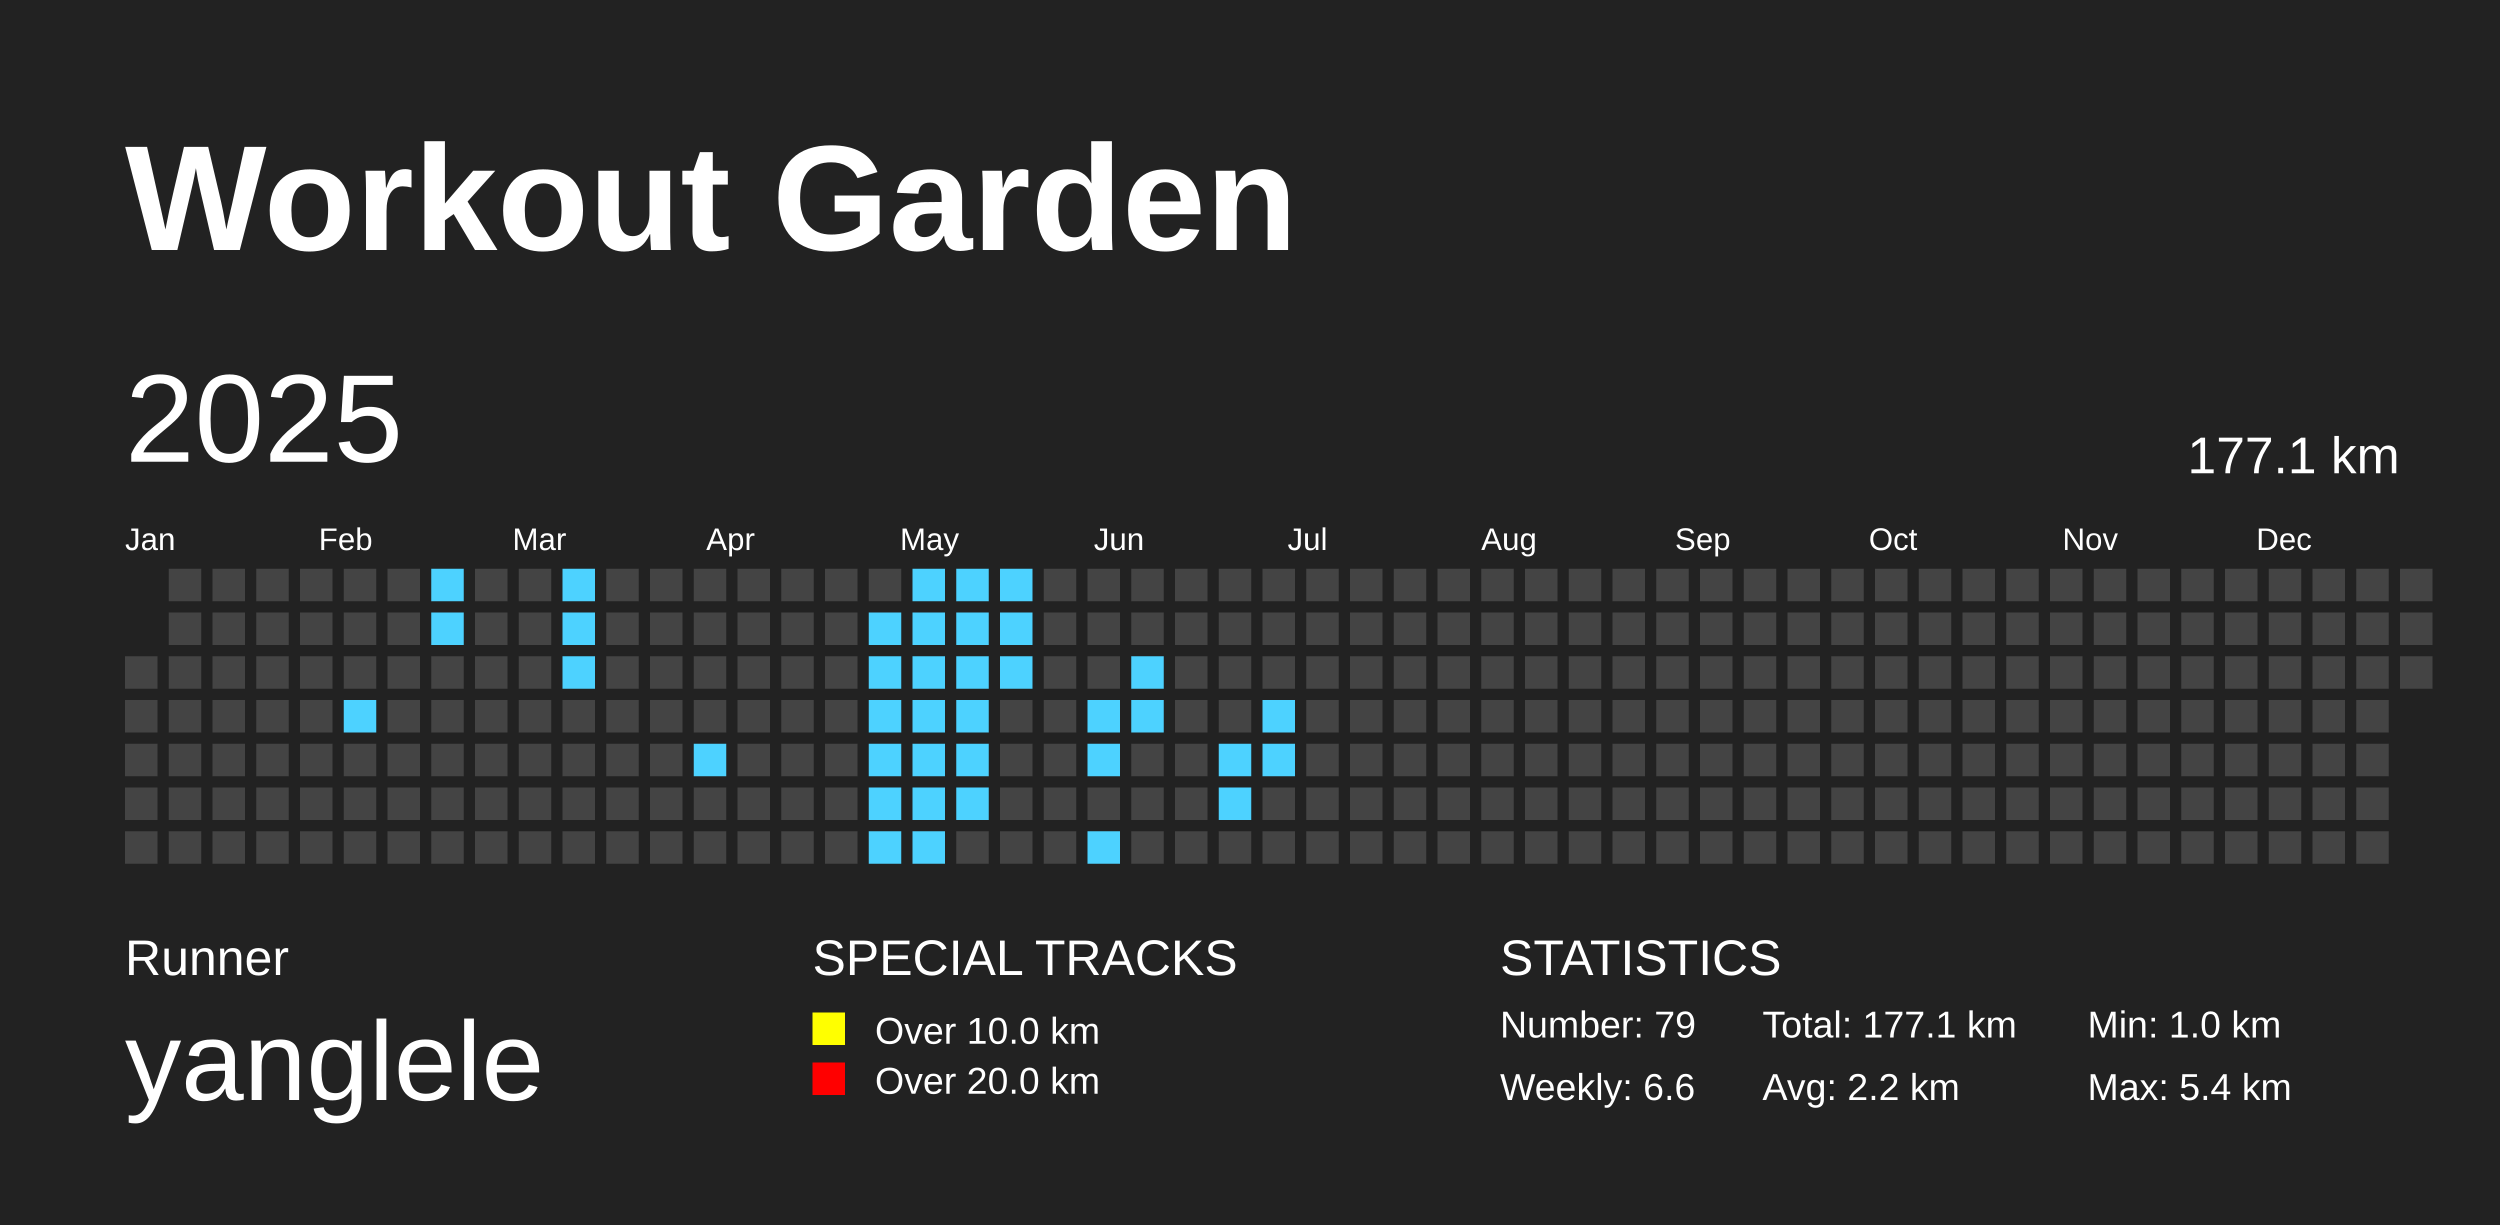
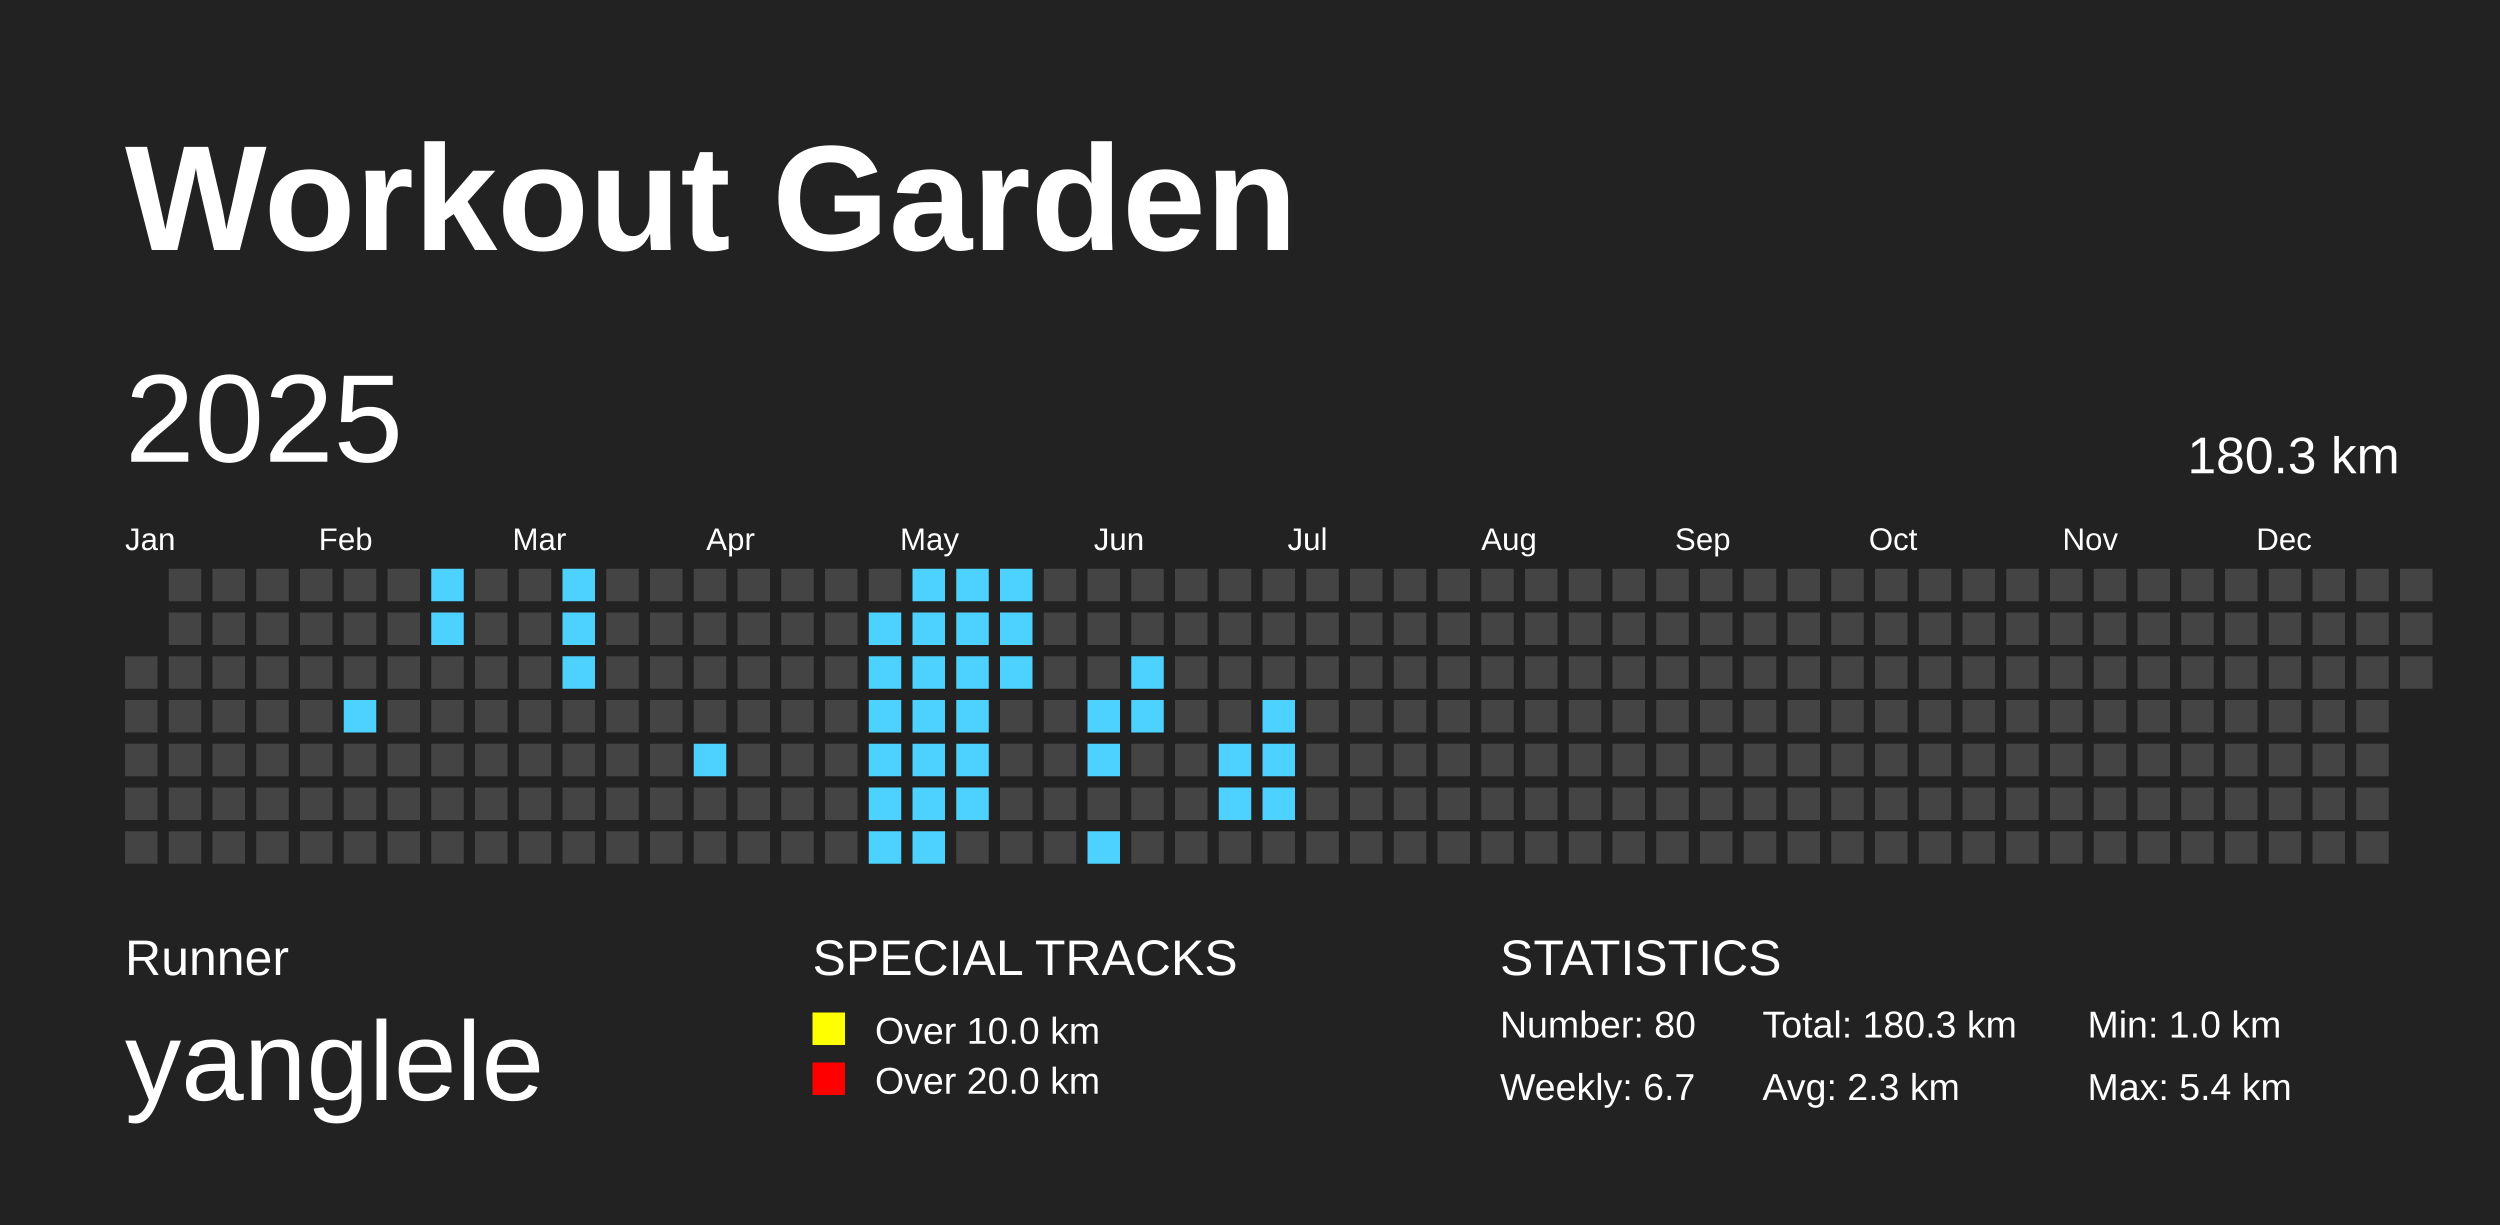
<svg xmlns="http://www.w3.org/2000/svg" baseProfile="full" height="98mm" version="1.1" viewBox="0,0,200,98" width="200mm">
  <defs />
  <rect fill="#222222" height="98" width="200" x="0" y="0" />
  <text fill="#FFFFFF" style="font-size:12px; font-family:Arial; font-weight:bold;" x="10" y="20">Workout Garden</text>
  <text fill="#FFFFFF" style="font-size:4px; font-family:Arial" x="10" y="78">Runner</text>
  <text fill="#FFFFFF" style="font-size:9px; font-family:Arial" x="10" y="88">yanglele</text>
  <text fill="#FFFFFF" style="font-size:4px; font-family:Arial" x="65" y="78">SPECIAL TRACKS</text>
  <rect fill="yellow" height="2.6" width="2.6" x="65" y="81" />
  <text fill="#FFFFFF" style="font-size:3px; font-family:Arial" x="70" y="83.5">Over 10.0 km</text>
  <rect fill="red" height="2.6" width="2.6" x="65" y="85" />
  <text fill="#FFFFFF" style="font-size:3px; font-family:Arial" x="70" y="87.5">Over 20.0 km</text>
  <text fill="#FFFFFF" style="font-size:4px; font-family:Arial" x="120" y="78">STATISTICS</text>
-   <text fill="#FFFFFF" style="font-size:3px; font-family:Arial" x="120" y="83">Number: 79</text>
-   <text fill="#FFFFFF" style="font-size:3px; font-family:Arial" x="120" y="88">Weekly: 6.6</text>
-   <text fill="#FFFFFF" style="font-size:3px; font-family:Arial" x="141" y="83">Total: 177.1 km</text>
-   <text fill="#FFFFFF" style="font-size:3px; font-family:Arial" x="141" y="88">Avg: 2.2 km</text>
+   <text fill="#FFFFFF" style="font-size:3px; font-family:Arial" x="120" y="83">Number: 80</text>
+   <text fill="#FFFFFF" style="font-size:3px; font-family:Arial" x="120" y="88">Weekly: 6.7</text>
+   <text fill="#FFFFFF" style="font-size:3px; font-family:Arial" x="141" y="83">Total: 180.3 km</text>
+   <text fill="#FFFFFF" style="font-size:3px; font-family:Arial" x="141" y="88">Avg: 2.3 km</text>
  <text fill="#FFFFFF" style="font-size:3px; font-family:Arial" x="167" y="83">Min: 1.0 km</text>
  <text fill="#FFFFFF" style="font-size:3px; font-family:Arial" x="167" y="88">Max: 5.4 km</text>
  <text dominant-baseline="hanging" fill="#FFFFFF" style="font-size:10.0px; font-family:Arial;" x="10" y="30">2025</text>
-   <text dominant-baseline="hanging" fill="#FFFFFF" style="font-size:4.125px; font-family:Arial;" x="175" y="35">177.1 km</text>
+   <text dominant-baseline="hanging" fill="#FFFFFF" style="font-size:4.125px; font-family:Arial;" x="175" y="35">180.3 km</text>
  <text fill="#FFFFFF" style="font-size:2.5px; font-family:Arial" x="10.0" y="44">Jan</text>
  <text fill="#FFFFFF" style="font-size:2.5px; font-family:Arial" x="25.5" y="44">Feb</text>
  <text fill="#FFFFFF" style="font-size:2.5px; font-family:Arial" x="41.0" y="44">Mar</text>
  <text fill="#FFFFFF" style="font-size:2.5px; font-family:Arial" x="56.5" y="44">Apr</text>
  <text fill="#FFFFFF" style="font-size:2.5px; font-family:Arial" x="72.0" y="44">May</text>
  <text fill="#FFFFFF" style="font-size:2.5px; font-family:Arial" x="87.5" y="44">Jun</text>
  <text fill="#FFFFFF" style="font-size:2.5px; font-family:Arial" x="103.0" y="44">Jul</text>
  <text fill="#FFFFFF" style="font-size:2.5px; font-family:Arial" x="118.5" y="44">Aug</text>
  <text fill="#FFFFFF" style="font-size:2.5px; font-family:Arial" x="134.0" y="44">Sep</text>
  <text fill="#FFFFFF" style="font-size:2.5px; font-family:Arial" x="149.5" y="44">Oct</text>
  <text fill="#FFFFFF" style="font-size:2.5px; font-family:Arial" x="165.0" y="44">Nov</text>
  <text fill="#FFFFFF" style="font-size:2.5px; font-family:Arial" x="180.5" y="44">Dec</text>
  <rect fill="#444444" height="2.6" width="2.6" x="10.0" y="52.5" />
  <rect fill="#444444" height="2.6" width="2.6" x="10.0" y="56.0" />
  <rect fill="#444444" height="2.6" width="2.6" x="10.0" y="59.5" />
  <rect fill="#444444" height="2.6" width="2.6" x="10.0" y="63.0" />
  <rect fill="#444444" height="2.6" width="2.6" x="10.0" y="66.5" />
  <rect fill="#444444" height="2.6" width="2.6" x="13.5" y="45.5" />
  <rect fill="#444444" height="2.6" width="2.6" x="13.5" y="49.0" />
  <rect fill="#444444" height="2.6" width="2.6" x="13.5" y="52.5" />
  <rect fill="#444444" height="2.6" width="2.6" x="13.5" y="56.0" />
  <rect fill="#444444" height="2.6" width="2.6" x="13.5" y="59.5" />
  <rect fill="#444444" height="2.6" width="2.6" x="13.5" y="63.0" />
  <rect fill="#444444" height="2.6" width="2.6" x="13.5" y="66.5" />
  <rect fill="#444444" height="2.6" width="2.6" x="17.0" y="45.5" />
  <rect fill="#444444" height="2.6" width="2.6" x="17.0" y="49.0" />
  <rect fill="#444444" height="2.6" width="2.6" x="17.0" y="52.5" />
  <rect fill="#444444" height="2.6" width="2.6" x="17.0" y="56.0" />
  <rect fill="#444444" height="2.6" width="2.6" x="17.0" y="59.5" />
  <rect fill="#444444" height="2.6" width="2.6" x="17.0" y="63.0" />
  <rect fill="#444444" height="2.6" width="2.6" x="17.0" y="66.5" />
  <rect fill="#444444" height="2.6" width="2.6" x="20.5" y="45.5" />
  <rect fill="#444444" height="2.6" width="2.6" x="20.5" y="49.0" />
  <rect fill="#444444" height="2.6" width="2.6" x="20.5" y="52.5" />
  <rect fill="#444444" height="2.6" width="2.6" x="20.5" y="56.0" />
  <rect fill="#444444" height="2.6" width="2.6" x="20.5" y="59.5" />
  <rect fill="#444444" height="2.6" width="2.6" x="20.5" y="63.0" />
  <rect fill="#444444" height="2.6" width="2.6" x="20.5" y="66.5" />
  <rect fill="#444444" height="2.6" width="2.6" x="24.0" y="45.5" />
  <rect fill="#444444" height="2.6" width="2.6" x="24.0" y="49.0" />
  <rect fill="#444444" height="2.6" width="2.6" x="24.0" y="52.5" />
  <rect fill="#444444" height="2.6" width="2.6" x="24.0" y="56.0" />
  <rect fill="#444444" height="2.6" width="2.6" x="24.0" y="59.5" />
  <rect fill="#444444" height="2.6" width="2.6" x="24.0" y="63.0" />
  <rect fill="#444444" height="2.6" width="2.6" x="24.0" y="66.5" />
  <rect fill="#444444" height="2.6" width="2.6" x="27.5" y="45.5" />
  <rect fill="#444444" height="2.6" width="2.6" x="27.5" y="49.0" />
  <rect fill="#444444" height="2.6" width="2.6" x="27.5" y="52.5" />
  <rect fill="#4DD2FF" height="2.6" width="2.6" x="27.5" y="56.0" />
  <rect fill="#444444" height="2.6" width="2.6" x="27.5" y="59.5" />
  <rect fill="#444444" height="2.6" width="2.6" x="27.5" y="63.0" />
  <rect fill="#444444" height="2.6" width="2.6" x="27.5" y="66.5" />
  <rect fill="#444444" height="2.6" width="2.6" x="31.0" y="45.5" />
  <rect fill="#444444" height="2.6" width="2.6" x="31.0" y="49.0" />
  <rect fill="#444444" height="2.6" width="2.6" x="31.0" y="52.5" />
  <rect fill="#444444" height="2.6" width="2.6" x="31.0" y="56.0" />
  <rect fill="#444444" height="2.6" width="2.6" x="31.0" y="59.5" />
  <rect fill="#444444" height="2.6" width="2.6" x="31.0" y="63.0" />
  <rect fill="#444444" height="2.6" width="2.6" x="31.0" y="66.5" />
  <rect fill="#4DD2FF" height="2.6" width="2.6" x="34.5" y="45.5" />
  <rect fill="#4DD2FF" height="2.6" width="2.6" x="34.5" y="49.0" />
  <rect fill="#444444" height="2.6" width="2.6" x="34.5" y="52.5" />
  <rect fill="#444444" height="2.6" width="2.6" x="34.5" y="56.0" />
  <rect fill="#444444" height="2.6" width="2.6" x="34.5" y="59.5" />
  <rect fill="#444444" height="2.6" width="2.6" x="34.5" y="63.0" />
  <rect fill="#444444" height="2.6" width="2.6" x="34.5" y="66.5" />
  <rect fill="#444444" height="2.6" width="2.6" x="38.0" y="45.5" />
  <rect fill="#444444" height="2.6" width="2.6" x="38.0" y="49.0" />
  <rect fill="#444444" height="2.6" width="2.6" x="38.0" y="52.5" />
  <rect fill="#444444" height="2.6" width="2.6" x="38.0" y="56.0" />
  <rect fill="#444444" height="2.6" width="2.6" x="38.0" y="59.5" />
  <rect fill="#444444" height="2.6" width="2.6" x="38.0" y="63.0" />
  <rect fill="#444444" height="2.6" width="2.6" x="38.0" y="66.5" />
  <rect fill="#444444" height="2.6" width="2.6" x="41.5" y="45.5" />
  <rect fill="#444444" height="2.6" width="2.6" x="41.5" y="49.0" />
  <rect fill="#444444" height="2.6" width="2.6" x="41.5" y="52.5" />
  <rect fill="#444444" height="2.6" width="2.6" x="41.5" y="56.0" />
  <rect fill="#444444" height="2.6" width="2.6" x="41.5" y="59.5" />
  <rect fill="#444444" height="2.6" width="2.6" x="41.5" y="63.0" />
  <rect fill="#444444" height="2.6" width="2.6" x="41.5" y="66.5" />
  <rect fill="#4DD2FF" height="2.6" width="2.6" x="45.0" y="45.5" />
  <rect fill="#4DD2FF" height="2.6" width="2.6" x="45.0" y="49.0" />
  <rect fill="#4DD2FF" height="2.6" width="2.6" x="45.0" y="52.5" />
  <rect fill="#444444" height="2.6" width="2.6" x="45.0" y="56.0" />
  <rect fill="#444444" height="2.6" width="2.6" x="45.0" y="59.5" />
  <rect fill="#444444" height="2.6" width="2.6" x="45.0" y="63.0" />
  <rect fill="#444444" height="2.6" width="2.6" x="45.0" y="66.5" />
  <rect fill="#444444" height="2.6" width="2.6" x="48.5" y="45.5" />
  <rect fill="#444444" height="2.6" width="2.6" x="48.5" y="49.0" />
  <rect fill="#444444" height="2.6" width="2.6" x="48.5" y="52.5" />
  <rect fill="#444444" height="2.6" width="2.6" x="48.5" y="56.0" />
  <rect fill="#444444" height="2.6" width="2.6" x="48.5" y="59.5" />
  <rect fill="#444444" height="2.6" width="2.6" x="48.5" y="63.0" />
  <rect fill="#444444" height="2.6" width="2.6" x="48.5" y="66.5" />
  <rect fill="#444444" height="2.6" width="2.6" x="52.0" y="45.5" />
  <rect fill="#444444" height="2.6" width="2.6" x="52.0" y="49.0" />
  <rect fill="#444444" height="2.6" width="2.6" x="52.0" y="52.5" />
  <rect fill="#444444" height="2.6" width="2.6" x="52.0" y="56.0" />
  <rect fill="#444444" height="2.6" width="2.6" x="52.0" y="59.5" />
  <rect fill="#444444" height="2.6" width="2.6" x="52.0" y="63.0" />
  <rect fill="#444444" height="2.6" width="2.6" x="52.0" y="66.5" />
  <rect fill="#444444" height="2.6" width="2.6" x="55.5" y="45.5" />
  <rect fill="#444444" height="2.6" width="2.6" x="55.5" y="49.0" />
  <rect fill="#444444" height="2.6" width="2.6" x="55.5" y="52.5" />
  <rect fill="#444444" height="2.6" width="2.6" x="55.5" y="56.0" />
  <rect fill="#4DD2FF" height="2.6" width="2.6" x="55.5" y="59.5" />
  <rect fill="#444444" height="2.6" width="2.6" x="55.5" y="63.0" />
  <rect fill="#444444" height="2.6" width="2.6" x="55.5" y="66.5" />
  <rect fill="#444444" height="2.6" width="2.6" x="59.0" y="45.5" />
  <rect fill="#444444" height="2.6" width="2.6" x="59.0" y="49.0" />
  <rect fill="#444444" height="2.6" width="2.6" x="59.0" y="52.5" />
  <rect fill="#444444" height="2.6" width="2.6" x="59.0" y="56.0" />
  <rect fill="#444444" height="2.6" width="2.6" x="59.0" y="59.5" />
  <rect fill="#444444" height="2.6" width="2.6" x="59.0" y="63.0" />
  <rect fill="#444444" height="2.6" width="2.6" x="59.0" y="66.5" />
  <rect fill="#444444" height="2.6" width="2.6" x="62.5" y="45.5" />
  <rect fill="#444444" height="2.6" width="2.6" x="62.5" y="49.0" />
  <rect fill="#444444" height="2.6" width="2.6" x="62.5" y="52.5" />
  <rect fill="#444444" height="2.6" width="2.6" x="62.5" y="56.0" />
  <rect fill="#444444" height="2.6" width="2.6" x="62.5" y="59.5" />
  <rect fill="#444444" height="2.6" width="2.6" x="62.5" y="63.0" />
  <rect fill="#444444" height="2.6" width="2.6" x="62.5" y="66.5" />
  <rect fill="#444444" height="2.6" width="2.6" x="66.0" y="45.5" />
  <rect fill="#444444" height="2.6" width="2.6" x="66.0" y="49.0" />
  <rect fill="#444444" height="2.6" width="2.6" x="66.0" y="52.5" />
  <rect fill="#444444" height="2.6" width="2.6" x="66.0" y="56.0" />
  <rect fill="#444444" height="2.6" width="2.6" x="66.0" y="59.5" />
  <rect fill="#444444" height="2.6" width="2.6" x="66.0" y="63.0" />
  <rect fill="#444444" height="2.6" width="2.6" x="66.0" y="66.5" />
  <rect fill="#444444" height="2.6" width="2.6" x="69.5" y="45.5" />
  <rect fill="#4DD2FF" height="2.6" width="2.6" x="69.5" y="49.0" />
  <rect fill="#4DD2FF" height="2.6" width="2.6" x="69.5" y="52.5" />
  <rect fill="#4DD2FF" height="2.6" width="2.6" x="69.5" y="56.0" />
  <rect fill="#4DD2FF" height="2.6" width="2.6" x="69.5" y="59.5" />
  <rect fill="#4DD2FF" height="2.6" width="2.6" x="69.5" y="63.0" />
  <rect fill="#4DD2FF" height="2.6" width="2.6" x="69.5" y="66.5" />
  <rect fill="#4DD2FF" height="2.6" width="2.6" x="73.0" y="45.5" />
  <rect fill="#4DD2FF" height="2.6" width="2.6" x="73.0" y="49.0" />
  <rect fill="#4DD2FF" height="2.6" width="2.6" x="73.0" y="52.5" />
  <rect fill="#4DD2FF" height="2.6" width="2.6" x="73.0" y="56.0" />
  <rect fill="#4DD2FF" height="2.6" width="2.6" x="73.0" y="59.5" />
  <rect fill="#4DD2FF" height="2.6" width="2.6" x="73.0" y="63.0" />
  <rect fill="#4DD2FF" height="2.6" width="2.6" x="73.0" y="66.5" />
  <rect fill="#4DD2FF" height="2.6" width="2.6" x="76.5" y="45.5" />
  <rect fill="#4DD2FF" height="2.6" width="2.6" x="76.5" y="49.0" />
  <rect fill="#4DD2FF" height="2.6" width="2.6" x="76.5" y="52.5" />
  <rect fill="#4DD2FF" height="2.6" width="2.6" x="76.5" y="56.0" />
  <rect fill="#4DD2FF" height="2.6" width="2.6" x="76.5" y="59.5" />
  <rect fill="#4DD2FF" height="2.6" width="2.6" x="76.5" y="63.0" />
  <rect fill="#444444" height="2.6" width="2.6" x="76.5" y="66.5" />
  <rect fill="#4DD2FF" height="2.6" width="2.6" x="80.0" y="45.5" />
  <rect fill="#4DD2FF" height="2.6" width="2.6" x="80.0" y="49.0" />
  <rect fill="#4DD2FF" height="2.6" width="2.6" x="80.0" y="52.5" />
  <rect fill="#444444" height="2.6" width="2.6" x="80.0" y="56.0" />
  <rect fill="#444444" height="2.6" width="2.6" x="80.0" y="59.5" />
  <rect fill="#444444" height="2.6" width="2.6" x="80.0" y="63.0" />
  <rect fill="#444444" height="2.6" width="2.6" x="80.0" y="66.5" />
  <rect fill="#444444" height="2.6" width="2.6" x="83.5" y="45.5" />
  <rect fill="#444444" height="2.6" width="2.6" x="83.5" y="49.0" />
  <rect fill="#444444" height="2.6" width="2.6" x="83.5" y="52.5" />
  <rect fill="#444444" height="2.6" width="2.6" x="83.5" y="56.0" />
  <rect fill="#444444" height="2.6" width="2.6" x="83.5" y="59.5" />
  <rect fill="#444444" height="2.6" width="2.6" x="83.5" y="63.0" />
  <rect fill="#444444" height="2.6" width="2.6" x="83.5" y="66.5" />
  <rect fill="#444444" height="2.6" width="2.6" x="87.0" y="45.5" />
  <rect fill="#444444" height="2.6" width="2.6" x="87.0" y="49.0" />
  <rect fill="#444444" height="2.6" width="2.6" x="87.0" y="52.5" />
  <rect fill="#4DD2FF" height="2.6" width="2.6" x="87.0" y="56.0" />
  <rect fill="#4DD2FF" height="2.6" width="2.6" x="87.0" y="59.5" />
  <rect fill="#444444" height="2.6" width="2.6" x="87.0" y="63.0" />
  <rect fill="#4DD2FF" height="2.6" width="2.6" x="87.0" y="66.5" />
  <rect fill="#444444" height="2.6" width="2.6" x="90.5" y="45.5" />
  <rect fill="#444444" height="2.6" width="2.6" x="90.5" y="49.0" />
  <rect fill="#4DD2FF" height="2.6" width="2.6" x="90.5" y="52.5" />
  <rect fill="#4DD2FF" height="2.6" width="2.6" x="90.5" y="56.0" />
  <rect fill="#444444" height="2.6" width="2.6" x="90.5" y="59.5" />
  <rect fill="#444444" height="2.6" width="2.6" x="90.5" y="63.0" />
  <rect fill="#444444" height="2.6" width="2.6" x="90.5" y="66.5" />
  <rect fill="#444444" height="2.6" width="2.6" x="94.0" y="45.5" />
  <rect fill="#444444" height="2.6" width="2.6" x="94.0" y="49.0" />
  <rect fill="#444444" height="2.6" width="2.6" x="94.0" y="52.5" />
  <rect fill="#444444" height="2.6" width="2.6" x="94.0" y="56.0" />
  <rect fill="#444444" height="2.6" width="2.6" x="94.0" y="59.5" />
  <rect fill="#444444" height="2.6" width="2.6" x="94.0" y="63.0" />
  <rect fill="#444444" height="2.6" width="2.6" x="94.0" y="66.5" />
  <rect fill="#444444" height="2.6" width="2.6" x="97.5" y="45.5" />
  <rect fill="#444444" height="2.6" width="2.6" x="97.5" y="49.0" />
  <rect fill="#444444" height="2.6" width="2.6" x="97.5" y="52.5" />
  <rect fill="#444444" height="2.6" width="2.6" x="97.5" y="56.0" />
  <rect fill="#4DD2FF" height="2.6" width="2.6" x="97.5" y="59.5" />
  <rect fill="#4DD2FF" height="2.6" width="2.6" x="97.5" y="63.0" />
  <rect fill="#444444" height="2.6" width="2.6" x="97.5" y="66.5" />
  <rect fill="#444444" height="2.6" width="2.6" x="101.0" y="45.5" />
  <rect fill="#444444" height="2.6" width="2.6" x="101.0" y="49.0" />
  <rect fill="#444444" height="2.6" width="2.6" x="101.0" y="52.5" />
  <rect fill="#4DD2FF" height="2.6" width="2.6" x="101.0" y="56.0" />
  <rect fill="#4DD2FF" height="2.6" width="2.6" x="101.0" y="59.5" />
-   <rect fill="#444444" height="2.6" width="2.6" x="101.0" y="63.0" />
+   <rect fill="#4DD2FF" height="2.6" width="2.6" x="101.0" y="63.0" />
  <rect fill="#444444" height="2.6" width="2.6" x="101.0" y="66.5" />
  <rect fill="#444444" height="2.6" width="2.6" x="104.5" y="45.5" />
  <rect fill="#444444" height="2.6" width="2.6" x="104.5" y="49.0" />
  <rect fill="#444444" height="2.6" width="2.6" x="104.5" y="52.5" />
  <rect fill="#444444" height="2.6" width="2.6" x="104.5" y="56.0" />
  <rect fill="#444444" height="2.6" width="2.6" x="104.5" y="59.5" />
  <rect fill="#444444" height="2.6" width="2.6" x="104.5" y="63.0" />
  <rect fill="#444444" height="2.6" width="2.6" x="104.5" y="66.5" />
  <rect fill="#444444" height="2.6" width="2.6" x="108.0" y="45.5" />
  <rect fill="#444444" height="2.6" width="2.6" x="108.0" y="49.0" />
  <rect fill="#444444" height="2.6" width="2.6" x="108.0" y="52.5" />
  <rect fill="#444444" height="2.6" width="2.6" x="108.0" y="56.0" />
  <rect fill="#444444" height="2.6" width="2.6" x="108.0" y="59.5" />
  <rect fill="#444444" height="2.6" width="2.6" x="108.0" y="63.0" />
  <rect fill="#444444" height="2.6" width="2.6" x="108.0" y="66.5" />
  <rect fill="#444444" height="2.6" width="2.6" x="111.5" y="45.5" />
  <rect fill="#444444" height="2.6" width="2.6" x="111.5" y="49.0" />
  <rect fill="#444444" height="2.6" width="2.6" x="111.5" y="52.5" />
  <rect fill="#444444" height="2.6" width="2.6" x="111.5" y="56.0" />
  <rect fill="#444444" height="2.6" width="2.6" x="111.5" y="59.5" />
  <rect fill="#444444" height="2.6" width="2.6" x="111.5" y="63.0" />
  <rect fill="#444444" height="2.6" width="2.6" x="111.5" y="66.5" />
  <rect fill="#444444" height="2.6" width="2.6" x="115.0" y="45.5" />
  <rect fill="#444444" height="2.6" width="2.6" x="115.0" y="49.0" />
  <rect fill="#444444" height="2.6" width="2.6" x="115.0" y="52.5" />
  <rect fill="#444444" height="2.6" width="2.6" x="115.0" y="56.0" />
  <rect fill="#444444" height="2.6" width="2.6" x="115.0" y="59.5" />
  <rect fill="#444444" height="2.6" width="2.6" x="115.0" y="63.0" />
  <rect fill="#444444" height="2.6" width="2.6" x="115.0" y="66.5" />
  <rect fill="#444444" height="2.6" width="2.6" x="118.5" y="45.5" />
  <rect fill="#444444" height="2.6" width="2.6" x="118.5" y="49.0" />
  <rect fill="#444444" height="2.6" width="2.6" x="118.5" y="52.5" />
  <rect fill="#444444" height="2.6" width="2.6" x="118.5" y="56.0" />
  <rect fill="#444444" height="2.6" width="2.6" x="118.5" y="59.5" />
  <rect fill="#444444" height="2.6" width="2.6" x="118.5" y="63.0" />
  <rect fill="#444444" height="2.6" width="2.6" x="118.5" y="66.5" />
  <rect fill="#444444" height="2.6" width="2.6" x="122.0" y="45.5" />
  <rect fill="#444444" height="2.6" width="2.6" x="122.0" y="49.0" />
  <rect fill="#444444" height="2.6" width="2.6" x="122.0" y="52.5" />
  <rect fill="#444444" height="2.6" width="2.6" x="122.0" y="56.0" />
  <rect fill="#444444" height="2.6" width="2.6" x="122.0" y="59.5" />
  <rect fill="#444444" height="2.6" width="2.6" x="122.0" y="63.0" />
  <rect fill="#444444" height="2.6" width="2.6" x="122.0" y="66.5" />
  <rect fill="#444444" height="2.6" width="2.6" x="125.5" y="45.5" />
  <rect fill="#444444" height="2.6" width="2.6" x="125.5" y="49.0" />
  <rect fill="#444444" height="2.6" width="2.6" x="125.5" y="52.5" />
  <rect fill="#444444" height="2.6" width="2.6" x="125.5" y="56.0" />
  <rect fill="#444444" height="2.6" width="2.6" x="125.5" y="59.5" />
  <rect fill="#444444" height="2.6" width="2.6" x="125.5" y="63.0" />
  <rect fill="#444444" height="2.6" width="2.6" x="125.5" y="66.5" />
  <rect fill="#444444" height="2.6" width="2.6" x="129.0" y="45.5" />
  <rect fill="#444444" height="2.6" width="2.6" x="129.0" y="49.0" />
  <rect fill="#444444" height="2.6" width="2.6" x="129.0" y="52.5" />
  <rect fill="#444444" height="2.6" width="2.6" x="129.0" y="56.0" />
  <rect fill="#444444" height="2.6" width="2.6" x="129.0" y="59.5" />
  <rect fill="#444444" height="2.6" width="2.6" x="129.0" y="63.0" />
  <rect fill="#444444" height="2.6" width="2.6" x="129.0" y="66.5" />
  <rect fill="#444444" height="2.6" width="2.6" x="132.5" y="45.5" />
  <rect fill="#444444" height="2.6" width="2.6" x="132.5" y="49.0" />
  <rect fill="#444444" height="2.6" width="2.6" x="132.5" y="52.5" />
  <rect fill="#444444" height="2.6" width="2.6" x="132.5" y="56.0" />
  <rect fill="#444444" height="2.6" width="2.6" x="132.5" y="59.5" />
  <rect fill="#444444" height="2.6" width="2.6" x="132.5" y="63.0" />
  <rect fill="#444444" height="2.6" width="2.6" x="132.5" y="66.5" />
  <rect fill="#444444" height="2.6" width="2.6" x="136.0" y="45.5" />
  <rect fill="#444444" height="2.6" width="2.6" x="136.0" y="49.0" />
  <rect fill="#444444" height="2.6" width="2.6" x="136.0" y="52.5" />
  <rect fill="#444444" height="2.6" width="2.6" x="136.0" y="56.0" />
  <rect fill="#444444" height="2.6" width="2.6" x="136.0" y="59.5" />
  <rect fill="#444444" height="2.6" width="2.6" x="136.0" y="63.0" />
  <rect fill="#444444" height="2.6" width="2.6" x="136.0" y="66.5" />
  <rect fill="#444444" height="2.6" width="2.6" x="139.5" y="45.5" />
  <rect fill="#444444" height="2.6" width="2.6" x="139.5" y="49.0" />
  <rect fill="#444444" height="2.6" width="2.6" x="139.5" y="52.5" />
  <rect fill="#444444" height="2.6" width="2.6" x="139.5" y="56.0" />
  <rect fill="#444444" height="2.6" width="2.6" x="139.5" y="59.5" />
  <rect fill="#444444" height="2.6" width="2.6" x="139.5" y="63.0" />
  <rect fill="#444444" height="2.6" width="2.6" x="139.5" y="66.5" />
  <rect fill="#444444" height="2.6" width="2.6" x="143.0" y="45.5" />
  <rect fill="#444444" height="2.6" width="2.6" x="143.0" y="49.0" />
  <rect fill="#444444" height="2.6" width="2.6" x="143.0" y="52.5" />
  <rect fill="#444444" height="2.6" width="2.6" x="143.0" y="56.0" />
  <rect fill="#444444" height="2.6" width="2.6" x="143.0" y="59.5" />
  <rect fill="#444444" height="2.6" width="2.6" x="143.0" y="63.0" />
  <rect fill="#444444" height="2.6" width="2.6" x="143.0" y="66.5" />
  <rect fill="#444444" height="2.6" width="2.6" x="146.5" y="45.5" />
  <rect fill="#444444" height="2.6" width="2.6" x="146.5" y="49.0" />
  <rect fill="#444444" height="2.6" width="2.6" x="146.5" y="52.5" />
  <rect fill="#444444" height="2.6" width="2.6" x="146.5" y="56.0" />
  <rect fill="#444444" height="2.6" width="2.6" x="146.5" y="59.5" />
  <rect fill="#444444" height="2.6" width="2.6" x="146.5" y="63.0" />
  <rect fill="#444444" height="2.6" width="2.6" x="146.5" y="66.5" />
  <rect fill="#444444" height="2.6" width="2.6" x="150.0" y="45.5" />
  <rect fill="#444444" height="2.6" width="2.6" x="150.0" y="49.0" />
  <rect fill="#444444" height="2.6" width="2.6" x="150.0" y="52.5" />
  <rect fill="#444444" height="2.6" width="2.6" x="150.0" y="56.0" />
  <rect fill="#444444" height="2.6" width="2.6" x="150.0" y="59.5" />
  <rect fill="#444444" height="2.6" width="2.6" x="150.0" y="63.0" />
  <rect fill="#444444" height="2.6" width="2.6" x="150.0" y="66.5" />
  <rect fill="#444444" height="2.6" width="2.6" x="153.5" y="45.5" />
  <rect fill="#444444" height="2.6" width="2.6" x="153.5" y="49.0" />
  <rect fill="#444444" height="2.6" width="2.6" x="153.5" y="52.5" />
  <rect fill="#444444" height="2.6" width="2.6" x="153.5" y="56.0" />
  <rect fill="#444444" height="2.6" width="2.6" x="153.5" y="59.5" />
  <rect fill="#444444" height="2.6" width="2.6" x="153.5" y="63.0" />
  <rect fill="#444444" height="2.6" width="2.6" x="153.5" y="66.5" />
  <rect fill="#444444" height="2.6" width="2.6" x="157.0" y="45.5" />
  <rect fill="#444444" height="2.6" width="2.6" x="157.0" y="49.0" />
  <rect fill="#444444" height="2.6" width="2.6" x="157.0" y="52.5" />
  <rect fill="#444444" height="2.6" width="2.6" x="157.0" y="56.0" />
  <rect fill="#444444" height="2.6" width="2.6" x="157.0" y="59.5" />
  <rect fill="#444444" height="2.6" width="2.6" x="157.0" y="63.0" />
  <rect fill="#444444" height="2.6" width="2.6" x="157.0" y="66.5" />
  <rect fill="#444444" height="2.6" width="2.6" x="160.5" y="45.5" />
  <rect fill="#444444" height="2.6" width="2.6" x="160.5" y="49.0" />
  <rect fill="#444444" height="2.6" width="2.6" x="160.5" y="52.5" />
  <rect fill="#444444" height="2.6" width="2.6" x="160.5" y="56.0" />
  <rect fill="#444444" height="2.6" width="2.6" x="160.5" y="59.5" />
  <rect fill="#444444" height="2.6" width="2.6" x="160.5" y="63.0" />
  <rect fill="#444444" height="2.6" width="2.6" x="160.5" y="66.5" />
  <rect fill="#444444" height="2.6" width="2.6" x="164.0" y="45.5" />
  <rect fill="#444444" height="2.6" width="2.6" x="164.0" y="49.0" />
  <rect fill="#444444" height="2.6" width="2.6" x="164.0" y="52.5" />
  <rect fill="#444444" height="2.6" width="2.6" x="164.0" y="56.0" />
  <rect fill="#444444" height="2.6" width="2.6" x="164.0" y="59.5" />
  <rect fill="#444444" height="2.6" width="2.6" x="164.0" y="63.0" />
  <rect fill="#444444" height="2.6" width="2.6" x="164.0" y="66.5" />
  <rect fill="#444444" height="2.6" width="2.6" x="167.5" y="45.5" />
  <rect fill="#444444" height="2.6" width="2.6" x="167.5" y="49.0" />
  <rect fill="#444444" height="2.6" width="2.6" x="167.5" y="52.5" />
  <rect fill="#444444" height="2.6" width="2.6" x="167.5" y="56.0" />
  <rect fill="#444444" height="2.6" width="2.6" x="167.5" y="59.5" />
  <rect fill="#444444" height="2.6" width="2.6" x="167.5" y="63.0" />
  <rect fill="#444444" height="2.6" width="2.6" x="167.5" y="66.5" />
  <rect fill="#444444" height="2.6" width="2.6" x="171.0" y="45.5" />
  <rect fill="#444444" height="2.6" width="2.6" x="171.0" y="49.0" />
  <rect fill="#444444" height="2.6" width="2.6" x="171.0" y="52.5" />
  <rect fill="#444444" height="2.6" width="2.6" x="171.0" y="56.0" />
  <rect fill="#444444" height="2.6" width="2.6" x="171.0" y="59.5" />
  <rect fill="#444444" height="2.6" width="2.6" x="171.0" y="63.0" />
  <rect fill="#444444" height="2.6" width="2.6" x="171.0" y="66.5" />
  <rect fill="#444444" height="2.6" width="2.6" x="174.5" y="45.5" />
  <rect fill="#444444" height="2.6" width="2.6" x="174.5" y="49.0" />
  <rect fill="#444444" height="2.6" width="2.6" x="174.5" y="52.5" />
  <rect fill="#444444" height="2.6" width="2.6" x="174.5" y="56.0" />
  <rect fill="#444444" height="2.6" width="2.6" x="174.5" y="59.5" />
  <rect fill="#444444" height="2.6" width="2.6" x="174.5" y="63.0" />
  <rect fill="#444444" height="2.6" width="2.6" x="174.5" y="66.5" />
  <rect fill="#444444" height="2.6" width="2.6" x="178.0" y="45.5" />
  <rect fill="#444444" height="2.6" width="2.6" x="178.0" y="49.0" />
  <rect fill="#444444" height="2.6" width="2.6" x="178.0" y="52.5" />
  <rect fill="#444444" height="2.6" width="2.6" x="178.0" y="56.0" />
  <rect fill="#444444" height="2.6" width="2.6" x="178.0" y="59.5" />
  <rect fill="#444444" height="2.6" width="2.6" x="178.0" y="63.0" />
  <rect fill="#444444" height="2.6" width="2.6" x="178.0" y="66.5" />
  <rect fill="#444444" height="2.6" width="2.6" x="181.5" y="45.5" />
  <rect fill="#444444" height="2.6" width="2.6" x="181.5" y="49.0" />
  <rect fill="#444444" height="2.6" width="2.6" x="181.5" y="52.5" />
  <rect fill="#444444" height="2.6" width="2.6" x="181.5" y="56.0" />
  <rect fill="#444444" height="2.6" width="2.6" x="181.5" y="59.5" />
  <rect fill="#444444" height="2.6" width="2.6" x="181.5" y="63.0" />
  <rect fill="#444444" height="2.6" width="2.6" x="181.5" y="66.5" />
  <rect fill="#444444" height="2.6" width="2.6" x="185.0" y="45.5" />
  <rect fill="#444444" height="2.6" width="2.6" x="185.0" y="49.0" />
  <rect fill="#444444" height="2.6" width="2.6" x="185.0" y="52.5" />
  <rect fill="#444444" height="2.6" width="2.6" x="185.0" y="56.0" />
  <rect fill="#444444" height="2.6" width="2.6" x="185.0" y="59.5" />
  <rect fill="#444444" height="2.6" width="2.6" x="185.0" y="63.0" />
  <rect fill="#444444" height="2.6" width="2.6" x="185.0" y="66.5" />
  <rect fill="#444444" height="2.6" width="2.6" x="188.5" y="45.5" />
  <rect fill="#444444" height="2.6" width="2.6" x="188.5" y="49.0" />
  <rect fill="#444444" height="2.6" width="2.6" x="188.5" y="52.5" />
  <rect fill="#444444" height="2.6" width="2.6" x="188.5" y="56.0" />
  <rect fill="#444444" height="2.6" width="2.6" x="188.5" y="59.5" />
  <rect fill="#444444" height="2.6" width="2.6" x="188.5" y="63.0" />
  <rect fill="#444444" height="2.6" width="2.6" x="188.5" y="66.5" />
  <rect fill="#444444" height="2.6" width="2.6" x="192.0" y="45.5" />
  <rect fill="#444444" height="2.6" width="2.6" x="192.0" y="49.0" />
  <rect fill="#444444" height="2.6" width="2.6" x="192.0" y="52.5" />
</svg>
